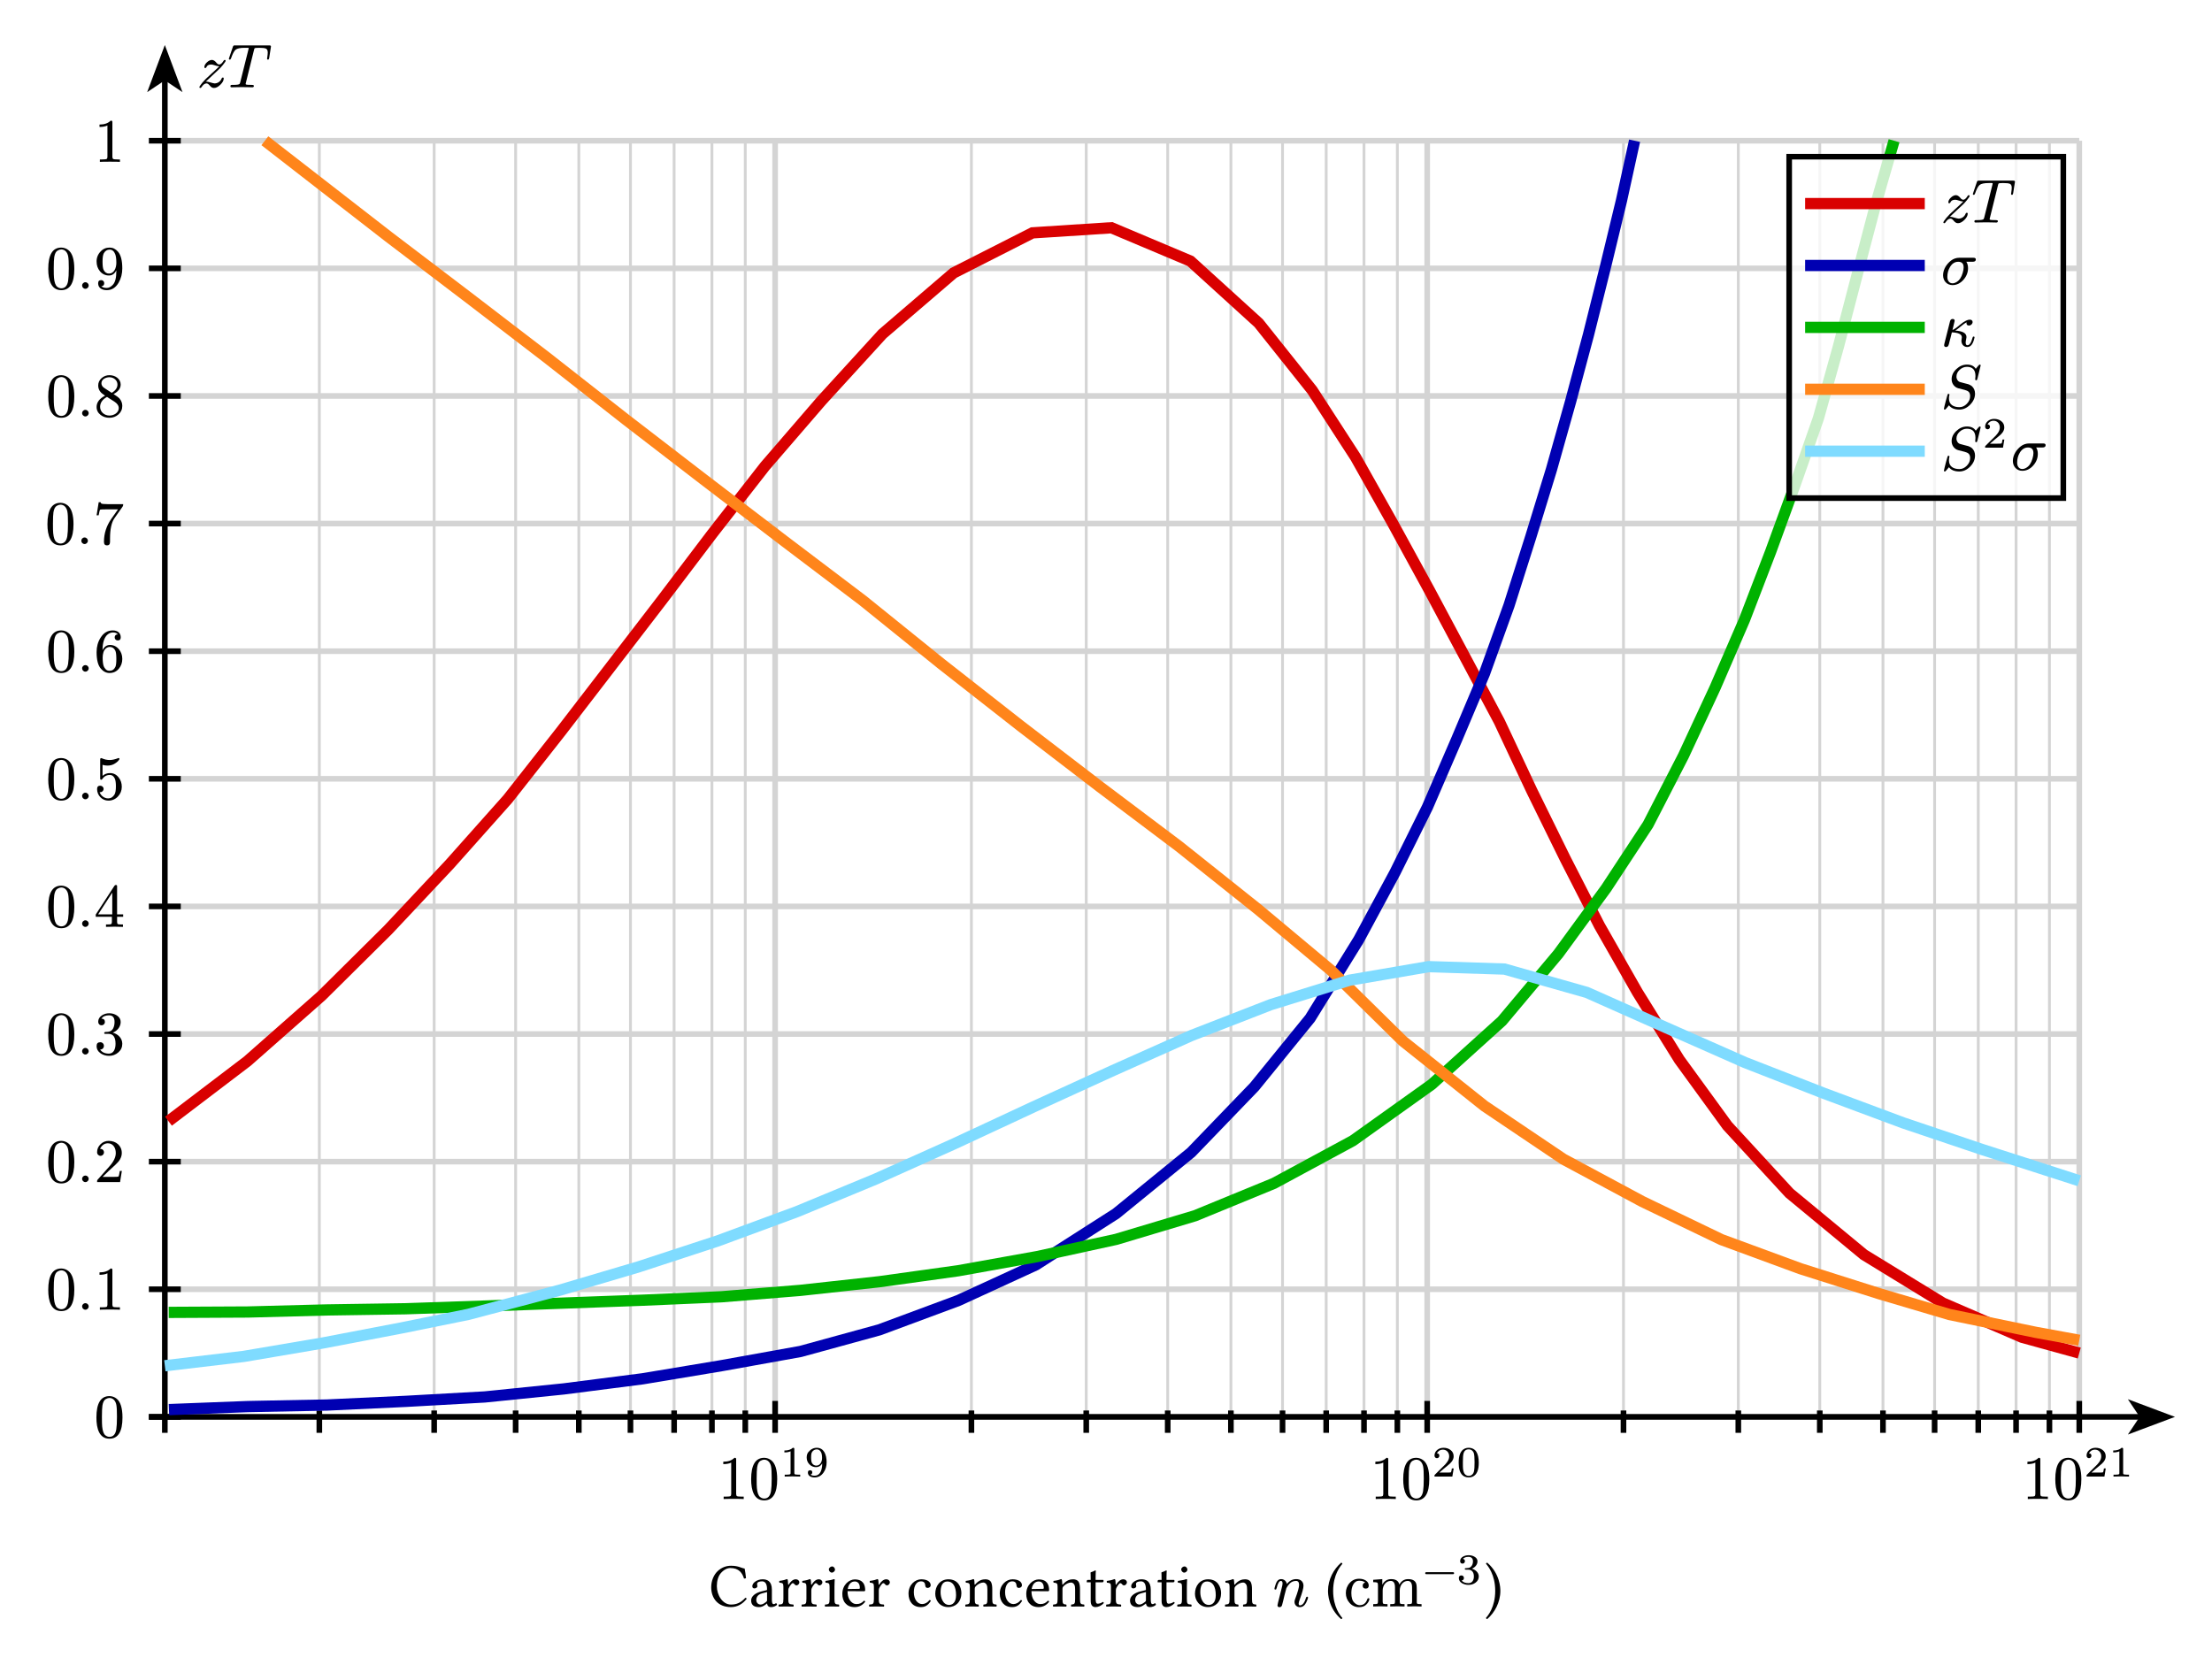
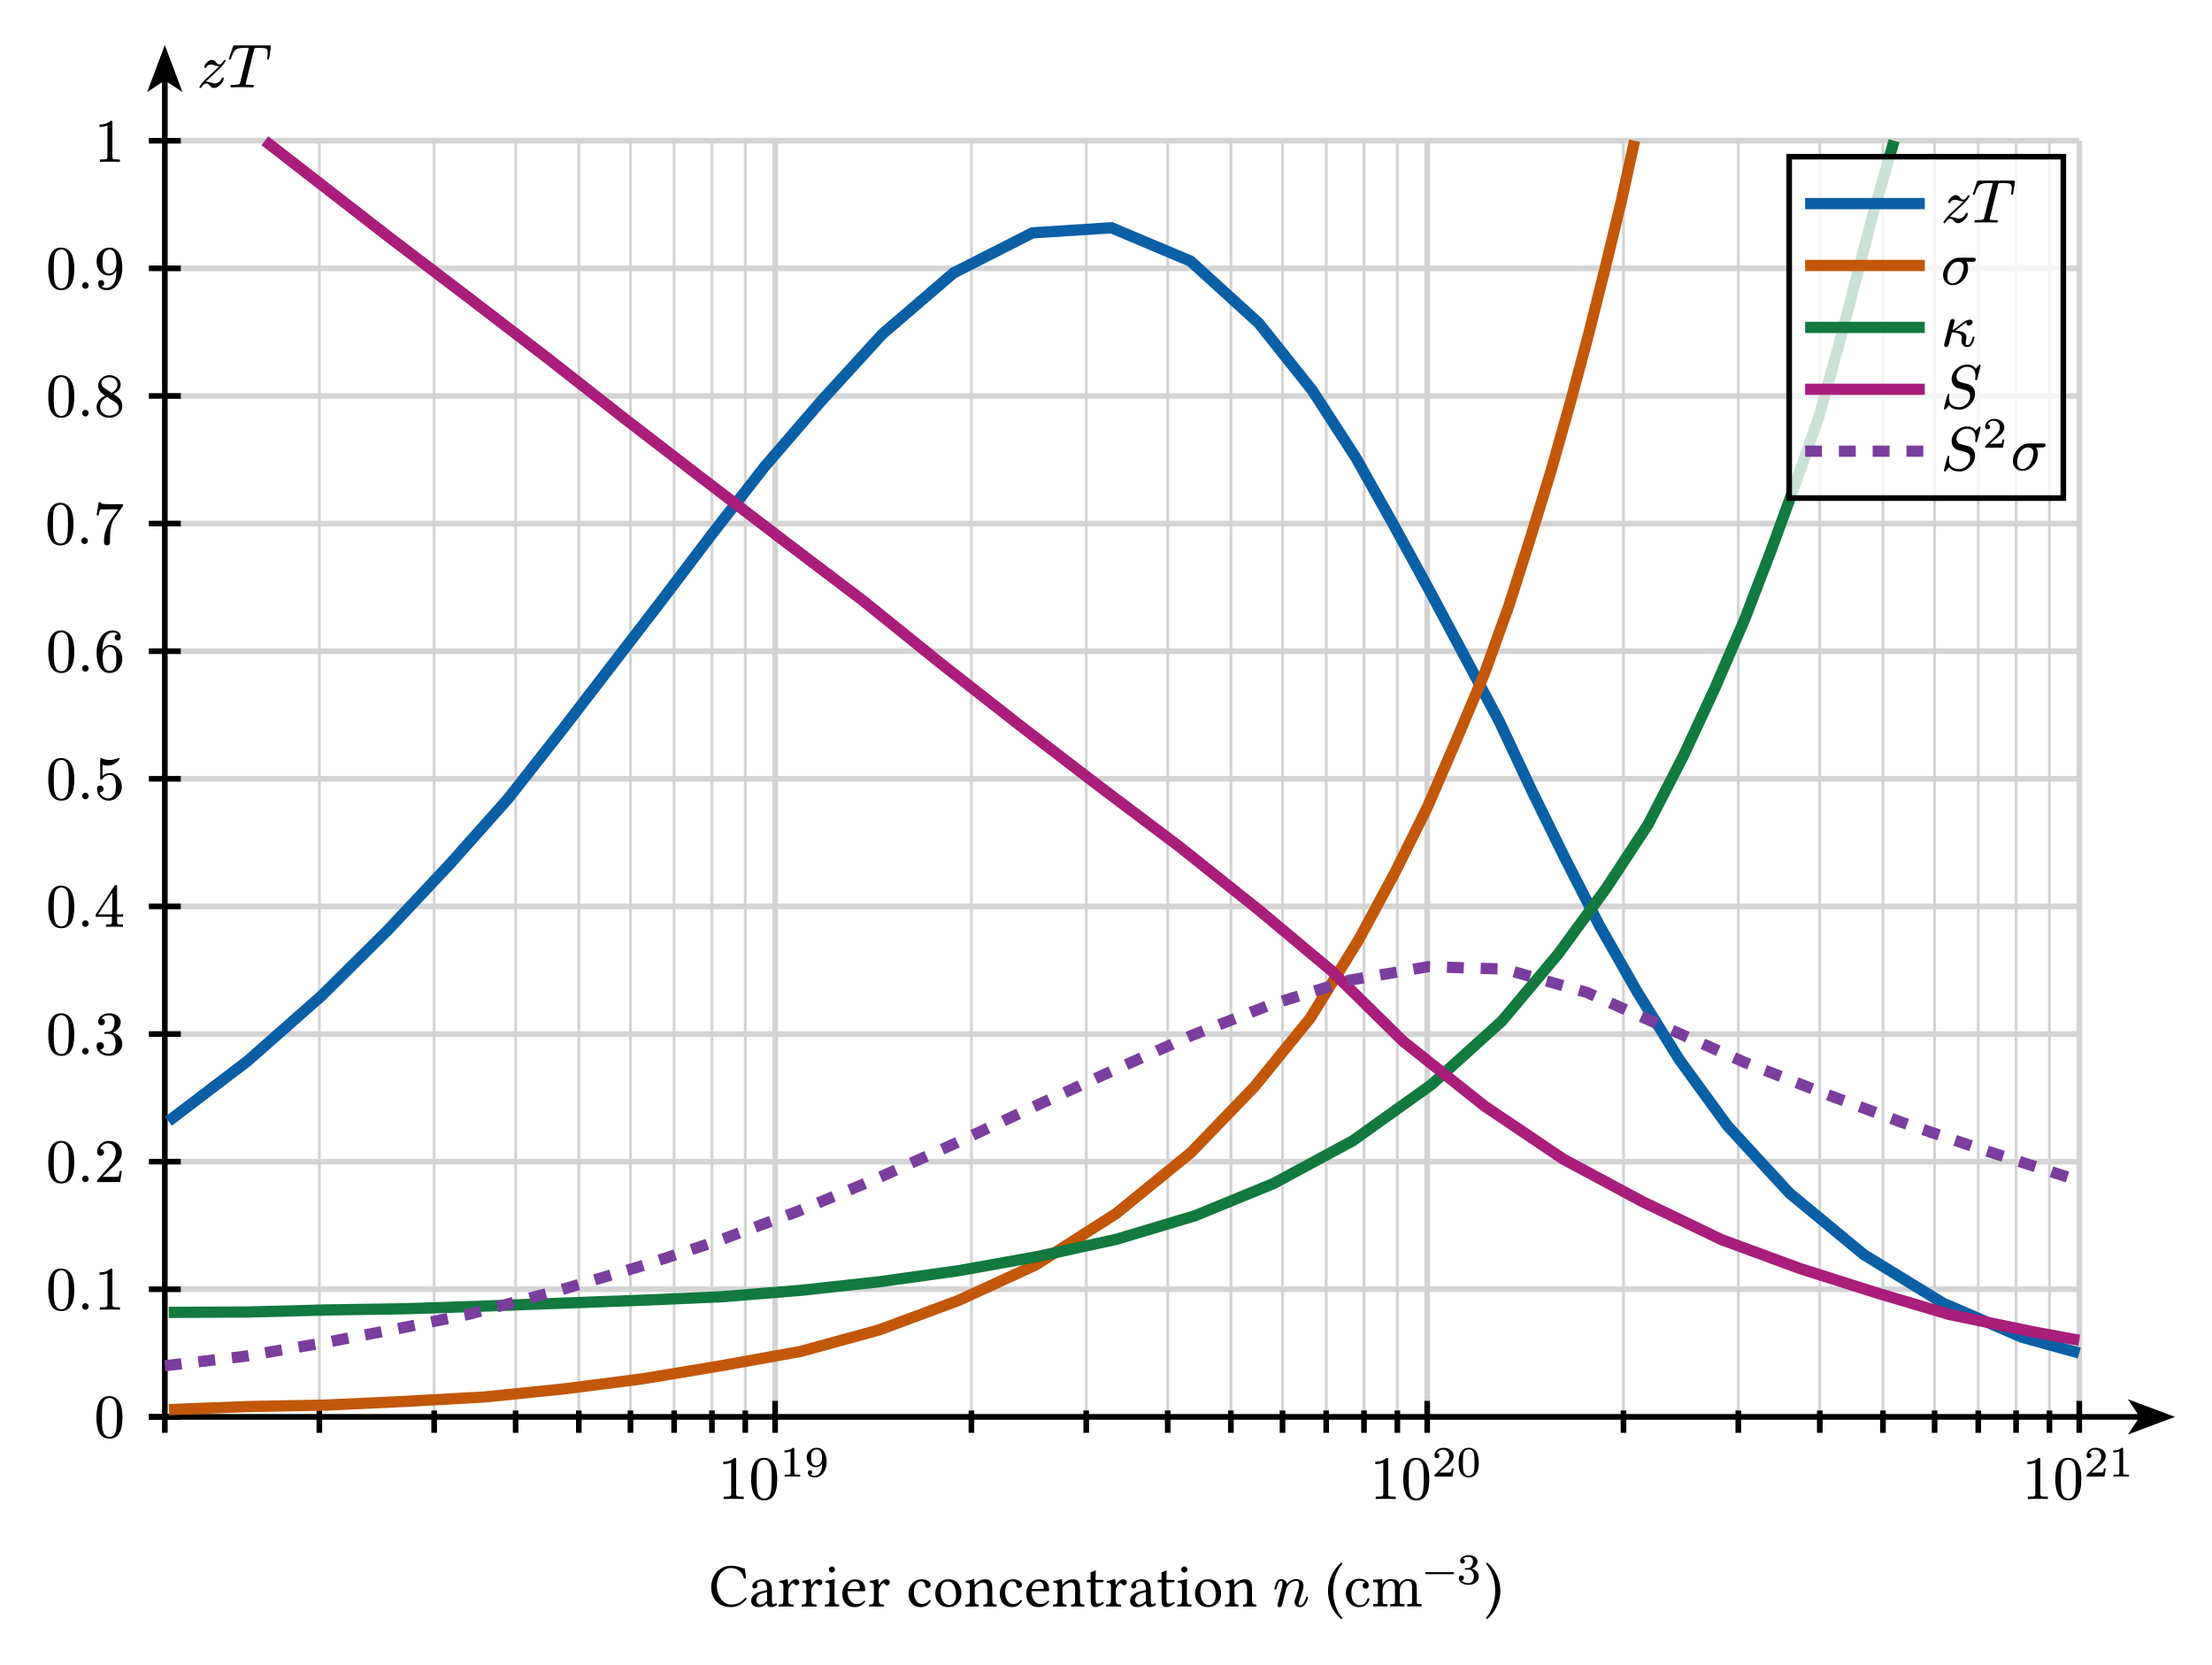
<svg xmlns="http://www.w3.org/2000/svg" xmlns:xlink="http://www.w3.org/1999/xlink" width="524.039" height="394.289" viewBox="0 0 393.029 295.717">
  <path fill="none" stroke="#d4d4d4" d="M137.724 251.78V25.008m115.86 226.772V25.008M369.445 251.78V25.008" />
  <path fill="none" stroke="#d4d4d4" stroke-width=".5" d="M56.74 251.78V25.008M77.142 251.78V25.008M91.618 251.78V25.008m11.228 226.772V25.008m9.174 226.772V25.008m7.757 226.772V25.008m6.719 226.772V25.008m5.926 226.772V25.008m40.179 226.772V25.008m20.402 226.772V25.008m14.476 226.772V25.008m11.228 226.772V25.008m9.173 226.772V25.008m7.757 226.772V25.008m6.719 226.772V25.008m5.927 226.772V25.008m40.179 226.772V25.008m20.402 226.772V25.008M323.34 251.78V25.008m11.228 226.772V25.008m9.174 226.772V25.008m7.756 226.772V25.008m6.719 226.772V25.008m5.927 226.772V25.008" />
  <path fill="none" stroke="#d4d4d4" d="M29.288 251.78h340.157M29.288 229.102h340.157M29.288 206.425h340.157M29.288 183.748h340.157M29.288 161.07h340.157M29.288 138.394h340.157M29.288 115.717h340.157M29.288 93.04h340.157M29.288 70.362h340.157M29.288 47.685h340.157M29.288 25.008h340.157" />
  <path fill="none" stroke="#000" d="M26.453 251.78h354.324" />
  <path stroke="#000" d="m385.029 251.78-5.67-2.126 1.418 2.126-1.417 2.126z" />
  <path fill="none" stroke="#000" d="M137.724 254.615v-5.67" />
  <path fill="none" d="M127.534 258.866h20.379v7.755h-20.379z" />
  <use xlink:href="#a" transform="matrix(1 0 0 -1 127.534 266.38)" />
  <use xlink:href="#b" transform="matrix(1 0 0 -1 133.034 266.38)" />
  <use xlink:href="#c" transform="matrix(1 0 0 -1 138.534 262.386)" />
  <use xlink:href="#d" transform="matrix(1 0 0 -1 142.916 262.386)" />
  <path fill="none" stroke="#000" d="M253.584 254.615v-5.67" />
  <path fill="none" d="M243.395 258.866h20.379v7.755h-20.379z" />
  <use xlink:href="#a" transform="matrix(1 0 0 -1 243.395 266.38)" />
  <use xlink:href="#b" transform="matrix(1 0 0 -1 248.895 266.38)" />
  <use xlink:href="#e" transform="matrix(1 0 0 -1 254.395 262.386)" />
  <use xlink:href="#f" transform="matrix(1 0 0 -1 258.776 262.386)" />
  <path fill="none" stroke="#000" d="M369.445 254.615v-5.67" />
  <path fill="none" d="M359.256 258.866h20.378v7.755h-20.378z" />
  <use xlink:href="#a" transform="matrix(1 0 0 -1 359.256 266.38)" />
  <use xlink:href="#b" transform="matrix(1 0 0 -1 364.756 266.38)" />
  <use xlink:href="#e" transform="matrix(1 0 0 -1 370.256 262.386)" />
  <use xlink:href="#c" transform="matrix(1 0 0 -1 374.637 262.386)" />
  <path fill="none" stroke="#000" d="M56.74 254.614v-3.968m20.402 3.968v-3.968m14.476 3.968v-3.968m11.228 3.968v-3.968m9.174 3.968v-3.968m7.757 3.968v-3.968m6.719 3.968v-3.968m5.926 3.968v-3.968m40.179 3.968v-3.968m20.402 3.968v-3.968m14.476 3.968v-3.968m11.228 3.968v-3.968m9.173 3.968v-3.968m7.757 3.968v-3.968m6.719 3.968v-3.968m5.927 3.968v-3.968m40.179 3.968v-3.968m20.402 3.968v-3.968m14.476 3.968v-3.968m11.228 3.968v-3.968m9.174 3.968v-3.968m7.756 3.968v-3.968m6.719 3.968v-3.968m5.927 3.968v-3.968m-334.856 3.968V13.676" />
  <path stroke="#000" d="m29.288 9.424-2.126 5.67 2.126-1.418 2.126 1.417z" />
  <path fill="none" stroke="#000" d="M26.453 251.78h5.67" />
  <path fill="none" d="M16.701 247.902h5.5v7.755h-5.5z" />
  <use xlink:href="#b" transform="matrix(1 0 0 -1 16.701 255.415)" />
  <path fill="none" stroke="#000" d="M26.453 229.102h5.67" />
  <path fill="none" d="M8.143 225.225h14.058v7.755H8.143z" />
  <use xlink:href="#b" transform="matrix(1 0 0 -1 8.143 232.738)" />
  <use xlink:href="#g" transform="matrix(1 0 0 -1 13.643 232.738)" />
  <use xlink:href="#a" transform="matrix(1 0 0 -1 16.701 232.738)" />
  <path fill="none" stroke="#000" d="M26.453 206.425h5.67" />
  <path fill="none" d="M8.143 202.548h14.058v7.755H8.143z" />
  <use xlink:href="#b" transform="matrix(1 0 0 -1 8.143 210.06)" />
  <use xlink:href="#g" transform="matrix(1 0 0 -1 13.643 210.06)" />
  <use xlink:href="#h" transform="matrix(1 0 0 -1 16.701 210.06)" />
  <path fill="none" stroke="#000" d="M26.453 183.748h5.67" />
  <path fill="none" d="M8.143 179.87h14.058v7.756H8.143z" />
  <use xlink:href="#b" transform="matrix(1 0 0 -1 8.143 187.384)" />
  <use xlink:href="#g" transform="matrix(1 0 0 -1 13.643 187.384)" />
  <use xlink:href="#i" transform="matrix(1 0 0 -1 16.701 187.384)" />
  <path fill="none" stroke="#000" d="M26.453 161.07h5.67" />
  <path fill="none" d="M8.143 157.193h14.058v7.755H8.143z" />
  <use xlink:href="#b" transform="matrix(1 0 0 -1 8.143 164.706)" />
  <use xlink:href="#g" transform="matrix(1 0 0 -1 13.643 164.706)" />
  <use xlink:href="#j" transform="matrix(1 0 0 -1 16.701 164.706)" />
  <path fill="none" stroke="#000" d="M26.453 138.394h5.67" />
  <path fill="none" d="M8.143 134.516h14.058v7.755H8.143z" />
  <use xlink:href="#b" transform="matrix(1 0 0 -1 8.143 142.03)" />
  <use xlink:href="#g" transform="matrix(1 0 0 -1 13.643 142.03)" />
  <use xlink:href="#k" transform="matrix(1 0 0 -1 16.701 142.03)" />
  <path fill="none" stroke="#000" d="M26.453 115.717h5.67" />
  <path fill="none" d="M8.143 111.839h14.058v7.755H8.143z" />
  <use xlink:href="#b" transform="matrix(1 0 0 -1 8.143 119.352)" />
  <use xlink:href="#g" transform="matrix(1 0 0 -1 13.643 119.352)" />
  <use xlink:href="#l" transform="matrix(1 0 0 -1 16.701 119.352)" />
  <path fill="none" stroke="#000" d="M26.453 93.04h5.67" />
  <path fill="none" d="M8 89.162h14.201v7.755H8z" />
  <use xlink:href="#b" transform="matrix(1 0 0 -1 8 96.675)" />
  <use xlink:href="#g" transform="matrix(1 0 0 -1 13.5 96.675)" />
  <use xlink:href="#m" transform="matrix(1 0 0 -1 16.558 96.675)" />
  <path fill="none" stroke="#000" d="M26.453 70.362h5.67" />
  <path fill="none" d="M8.143 66.485h14.058v7.755H8.143z" />
  <use xlink:href="#b" transform="matrix(1 0 0 -1 8.143 73.998)" />
  <use xlink:href="#g" transform="matrix(1 0 0 -1 13.643 73.998)" />
  <use xlink:href="#n" transform="matrix(1 0 0 -1 16.701 73.998)" />
  <path fill="none" stroke="#000" d="M26.453 47.685h5.67" />
  <path fill="none" d="M8.143 43.808h14.058v7.755H8.143z" />
  <use xlink:href="#b" transform="matrix(1 0 0 -1 8.143 51.32)" />
  <use xlink:href="#g" transform="matrix(1 0 0 -1 13.643 51.32)" />
  <use xlink:href="#o" transform="matrix(1 0 0 -1 16.701 51.32)" />
  <path fill="none" stroke="#000" d="M26.453 25.008h5.67" />
  <path fill="none" d="M16.701 21.251h5.5v7.513h-5.5z" />
  <use xlink:href="#a" transform="matrix(1 0 0 -1 16.701 28.764)" />
  <path fill="none" d="M34.957 8h13.497v7.634H34.957z" />
  <use xlink:href="#p" transform="matrix(1 0 0 -1 34.957 15.513)" />
  <use xlink:href="#q" transform="matrix(1 0 0 -1 40.402 15.513)" />
-   <path fill="none" stroke="#d90000" stroke-width="2" d="m29.935 199.237 14.012-10.659 13.194-11.633 11.804-11.702 10.987-11.701 10.296-11.565 9.472-12.042 9.055-11.77 8.923-11.61 8.924-11.77 9.329-11.95L145.967 71.2 156.8 59.34l12.634-10.84 14.011-7.12 14.033-.907 14.036 5.918 12.126 11.022 9.507 11.928 7.722 11.928 6.62 11.77 6.496 11.882 6.325 11.86 6.087 11.43 5.78 12.313 5.93 12.065 6.077 11.882 6.757 11.86 7.444 11.974 8.547 11.747 11.022 11.973 13.221 10.93 14.038 8.602 14.044 6.071 10.188 2.812" />
-   <path fill="none" stroke="#0000b2" stroke-width="2" d="m30.02 250.489 14.025-.54 14.036-.275 14.02-.652 14.033-.782 14.025-1.427 14.028-1.8 14.021-2.334 14.036-2.526 14.002-3.84 14.038-5.215 13.766-6.327 14.25-9.116 13.33-10.863 11.256-11.678 9.89-12.155 8.64-13.97 6.446-11.95 5.773-11.634 5.2-12.041 4.92-11.656 4.368-12.133 3.844-12.11 3.702-12.063 3.417-12.133 3.143-11.746 3.012-12.042 2.867-11.86 2.327-10.613" />
-   <path fill="none" stroke="#00b200" stroke-width="2" d="m29.977 233.214 14.035-.07 14.044-.366 14.027-.21 14.023-.481 14.032-.526 14.025-.513 14.027-.61 14.008-1.136 14.048-1.538 14.012-1.95 14.032-2.517 14.025-3.061 14.017-4.196 14.025-5.76 14.017-7.574 14.01-10 12.48-11.271 10.023-11.95 8.515-11.657 7.42-11.293 6.301-12.246 5.618-12.087 5.218-12.064 4.652-12.11 4.382-12.019 4.107-11.701 3.562-12.767 3.27-12.54 3.29-12.496 3.319-11.497" />
-   <path fill="none" stroke="#ff851b" stroke-width="2" d="m47.06 25.008 7.914 6.145 14.05 10.908L83.07 52.742l14.049 10.772 14.048 11.02 13.7 10.546 14.394 10.998 14.046 10.636 14.05 11.338 14.04 10.999 14.046 10.771 14.034 10.568 14.054 11.202 12.941 10.817 12.814 12.609 14.47 11.52 14.042 9.456 14.022 7.53 14.038 6.757 14.047 5.17 14.036 4.454 12.424 3.683 15.363 3.17 7.718 1.415" />
-   <path fill="none" stroke="#7fdbff" stroke-width="2" d="m29.288 242.695 14.04-1.662 14.037-2.384 14.027-2.685 11.84-2.401 16.232-4.297 14.035-4.155 14.042-4.603 14.055-5.193 14.02-5.806 14.032-6.304 14.02-6.531 14.04-6.418 14.026-6.259 14.04-5.465 14.034-4.354 14.027-2.404 13.49.431 14.619 4.15 14.138 6.282 13.959 6.168 14.06 5.488 14.05 5.238 14.047 4.74 17.247 5.556" />
+   <path fill="none" stroke="#0b5fa5" stroke-width="2" d="m29.935 199.237 14.012-10.659 13.194-11.633 11.804-11.702 10.987-11.701 10.296-11.565 9.472-12.042 9.055-11.77 8.923-11.61 8.924-11.77 9.329-11.95L145.967 71.2 156.8 59.34l12.634-10.84 14.011-7.12 14.033-.907 14.036 5.918 12.126 11.022 9.507 11.928 7.722 11.928 6.62 11.77 6.496 11.882 6.325 11.86 6.087 11.43 5.78 12.313 5.93 12.065 6.077 11.882 6.757 11.86 7.444 11.974 8.547 11.747 11.022 11.973 13.221 10.93 14.038 8.602 14.044 6.071 10.188 2.812" />
+   <path fill="none" stroke="#c2570a" stroke-width="2" d="m30.02 250.489 14.025-.54 14.036-.275 14.02-.652 14.033-.782 14.025-1.427 14.028-1.8 14.021-2.334 14.036-2.526 14.002-3.84 14.038-5.215 13.766-6.327 14.25-9.116 13.33-10.863 11.256-11.678 9.89-12.155 8.64-13.97 6.446-11.95 5.773-11.634 5.2-12.041 4.92-11.656 4.368-12.133 3.844-12.11 3.702-12.063 3.417-12.133 3.143-11.746 3.012-12.042 2.867-11.86 2.327-10.613" />
+   <path fill="none" stroke="#12793f" stroke-width="2" d="m29.977 233.214 14.035-.07 14.044-.366 14.027-.21 14.023-.481 14.032-.526 14.025-.513 14.027-.61 14.008-1.136 14.048-1.538 14.012-1.95 14.032-2.517 14.025-3.061 14.017-4.196 14.025-5.76 14.017-7.574 14.01-10 12.48-11.271 10.023-11.95 8.515-11.657 7.42-11.293 6.301-12.246 5.618-12.087 5.218-12.064 4.652-12.11 4.382-12.019 4.107-11.701 3.562-12.767 3.27-12.54 3.29-12.496 3.319-11.497" />
+   <path fill="none" stroke="#a81e7a" stroke-width="2" d="m47.06 25.008 7.914 6.145 14.05 10.908L83.07 52.742l14.049 10.772 14.048 11.02 13.7 10.546 14.394 10.998 14.046 10.636 14.05 11.338 14.04 10.999 14.046 10.771 14.034 10.568 14.054 11.202 12.941 10.817 12.814 12.609 14.47 11.52 14.042 9.456 14.022 7.53 14.038 6.757 14.047 5.17 14.036 4.454 12.424 3.683 15.363 3.17 7.718 1.415" />
+   <path fill="none" stroke="#7a3e9d" stroke-dasharray="3 3" stroke-width="2" d="m29.288 242.695 14.04-1.662 14.037-2.384 14.027-2.685 11.84-2.401 16.232-4.297 14.035-4.155 14.042-4.603 14.055-5.193 14.02-5.806 14.032-6.304 14.02-6.531 14.04-6.418 14.026-6.259 14.04-5.465 14.034-4.354 14.027-2.404 13.49.431 14.619 4.15 14.138 6.282 13.959 6.168 14.06 5.488 14.05 5.238 14.047 4.74 17.247 5.556" />
  <path fill="none" d="M125.961 277.96h141.107v9.757H125.96z" />
  <g transform="matrix(1 0 0 -1 125.961 285.473)">
    <use xlink:href="#r" />
    <use xlink:href="#s" x="7.106" />
    <use xlink:href="#t" x="12.133" />
    <use xlink:href="#t" x="16.225" />
    <use xlink:href="#u" x="20.317" />
    <use xlink:href="#v" x="23.298" />
    <use xlink:href="#t" x="28.215" />
    <use xlink:href="#w" x="35.057" />
    <use xlink:href="#x" x="39.765" />
    <use xlink:href="#y" x="45.309" />
    <use xlink:href="#w" x="51.271" />
    <use xlink:href="#v" x="55.979" />
    <use xlink:href="#y" x="60.896" />
    <use xlink:href="#z" x="66.858" />
    <use xlink:href="#t" x="70.334" />
    <use xlink:href="#s" x="74.426" />
    <use xlink:href="#z" x="79.453" />
    <use xlink:href="#u" x="82.929" />
    <use xlink:href="#x" x="85.91" />
    <use xlink:href="#y" x="91.454" />
  </g>
  <use xlink:href="#A" transform="matrix(1 0 0 -1 226.127 285.473)" />
  <use xlink:href="#B" x="2.75" transform="matrix(1 0 0 -1 232.727 285.473)" />
  <g transform="matrix(1 0 0 -1 238.755 285.473)">
    <use xlink:href="#C" />
    <use xlink:href="#D" x="4.884" />
  </g>
  <use xlink:href="#E" transform="matrix(1 0 0 -1 252.802 281.48)" />
  <use xlink:href="#F" transform="matrix(1 0 0 -1 258.793 281.48)" />
  <use xlink:href="#G" transform="matrix(1 0 0 -1 263.79 285.473)" />
  <path fill="#ffffffc8" stroke="#000" d="M317.901 27.843v60.669h48.71v-60.67z" />
-   <path fill="#bfdcf5" stroke="#d90000" stroke-width="2" d="M320.736 36.177h21.26" />
+   <path fill="#bfdcf5" stroke="#0b5fa5" stroke-width="2" d="M320.736 36.177h21.26" />
  <path fill="none" d="M344.83 30.677h13.498v11H344.83z" />
  <use xlink:href="#p" transform="matrix(1 0 0 -1 344.83 39.543)" />
  <use xlink:href="#q" transform="matrix(1 0 0 -1 350.276 39.543)" />
-   <path fill="#ffd0cd" stroke="#0000b2" stroke-width="2" d="M320.736 47.177h21.26" />
+   <path fill="#ffd0cd" stroke="#c2570a" stroke-width="2" d="M320.736 47.177h21.26" />
  <path fill="none" d="M344.83 41.677h6.546v11h-6.545z" />
  <use xlink:href="#H" transform="matrix(1 0 0 -1 344.83 50.543)" />
-   <path fill="#cbf2cf" stroke="#00b200" stroke-width="2" d="M320.736 58.177h21.26" />
+   <path fill="#cbf2cf" stroke="#12793f" stroke-width="2" d="M320.736 58.177h21.26" />
  <path fill="none" d="M344.83 52.677h6.337v11h-6.336z" />
  <use xlink:href="#I" transform="matrix(1 0 0 -1 344.83 61.543)" />
-   <path fill="#fff6bf" stroke="#ff851b" stroke-width="2" d="M320.736 69.177h21.26" />
+   <path fill="#fff6bf" stroke="#a81e7a" stroke-width="2" d="M320.736 69.177h21.26" />
  <path fill="none" d="M344.83 63.677h7.404v11h-7.403z" />
  <use xlink:href="#J" transform="matrix(1 0 0 -1 344.83 72.543)" />
-   <path fill="#bfbfbf" stroke="#7fdbff" stroke-width="2" d="M320.736 80.177h21.26" />
+   <path fill="#bfbfbf" stroke="#7a3e9d" stroke-dasharray="3 3" stroke-width="2" d="M320.736 80.177h21.26" />
  <path fill="none" d="M344.83 74.677h18.946v11H344.83z" />
  <use xlink:href="#J" transform="matrix(1 0 0 -1 344.83 83.543)" />
  <use xlink:href="#e" transform="matrix(1 0 0 -1 352.234 79.55)" />
  <use xlink:href="#H" transform="matrix(1 0 0 -1 357.23 83.543)" />
  <defs>
    <symbol id="a" overflow="visible">
      <path d="M2.959 7.326q-.677-.693-1.98-.693v-.429c.572 0 1.045.088 1.408.264V.902c0-.198-.044-.33-.143-.385S1.87.429 1.43.429h-.385V0q.413.033 1.782.033 1.37 0 1.782-.033v.429h-.385c-.451 0-.726.033-.814.088s-.143.187-.143.385v6.094c0 .264-.022.33-.308.33" />
    </symbol>
    <symbol id="b" overflow="visible">
      <path d="M2.739-.242C4.29-.242 5.06 1.012 5.06 3.52c0 1.683-.352 2.805-1.045 3.355a2.05 2.05 0 0 1-1.265.451C1.199 7.326.429 6.061.429 3.52c0-2.024.539-3.762 2.31-3.762m1.232 6.006c.077-.385.11-1.089.11-2.112 0-1.012-.044-1.76-.121-2.244Q3.745.088 2.739.088c-.253 0-.506.099-.737.286-.297.253-.473.77-.55 1.562-.033.275-.044.847-.044 1.716 0 .957.033 1.628.088 1.991.099.605.297.99.605 1.155.242.132.451.198.638.198.715 0 1.111-.583 1.232-1.232" />
    </symbol>
    <symbol id="c" overflow="visible">
      <path d="M2.333 5.113c-.331-.324-.824-.485-1.494-.485v-.34c.455 0 .817.07 1.094.201V.654c0-.1-.008-.161-.031-.192q-.058-.129-.693-.13H.893V0l1.37.03L3.644 0v.331h-.317q-.633.002-.7.131a.5.5 0 0 0-.023.192v4.212c0 .208-.031.247-.27.247" />
    </symbol>
    <symbol id="d" overflow="visible">
      <path d="M2.21 5.113c-.578 0-1.07-.254-1.494-.763-.2-.238-.3-.562-.3-.962q0-.717.485-1.217a1.6 1.6 0 0 1 1.193-.5q.695.002 1.078.662v-.038c0-.355-.03-.67-.1-.94Q2.774.155 1.817.154c-.33 0-.562.07-.708.2a.38.38 0 0 1 .3.378c0 .254-.13.385-.385.385q-.393.002-.393-.4c0-.61.547-.871 1.194-.871q.993 0 1.594.878c.362.516.539 1.124.539 1.81 0 1.385-.493 2.579-1.748 2.579m-.077-3.165a.85.85 0 0 0-.762.431c-.116.185-.17.524-.17 1.009q.002.485.062.716a.98.98 0 0 0 .955.724q.44.002.708-.424c.146-.238.223-.6.223-1.1 0-.701-.354-1.356-1.016-1.356" />
    </symbol>
    <symbol id="e" overflow="visible">
      <path d="M.916 3.265c.247 0 .432.185.432.431 0 .277-.147.424-.432.431.17.362.555.655 1.055.655.678 0 1.124-.509 1.124-1.186 0-.37-.13-.724-.4-1.07q-.196-.265-.3-.37L.57.346C.47.254.485.231.485 0h3.173l.238 1.448h-.323C3.519 1.039 3.457.8 3.388.747 3.35.724 3.111.708 2.657.708h-1.31c.516.455.994.863 1.448 1.225.347.27.593.508.747.716q.347.45.347.947.002.716-.563 1.132-.497.383-1.24.385c-.423 0-.785-.123-1.1-.37-.331-.27-.5-.608-.5-1.024 0-.262.192-.454.43-.454" />
    </symbol>
    <symbol id="f" overflow="visible">
      <path d="M3.973 2.456q-.002 1.305-.454 1.987c-.247.385-.74.67-1.332.67q-.372.002-.662-.123C.678 4.635.4 3.65.4 2.456c0-.261.016-.508.039-.747.13-1.008.6-1.863 1.748-1.863.246 0 .47.039.662.123.847.347 1.124 1.31 1.124 2.487m-.878 1.71c.085-.285.131-.817.131-1.61 0-.754-.03-1.285-.1-1.601C3.034.5 2.71.123 2.186.123a.94.94 0 0 0-.561.193c-.239.177-.385.523-.447 1.055-.023.177-.03.57-.03 1.185 0 .747.038 1.263.115 1.54q.196.74.924.74c.462 0 .8-.3.908-.67" />
    </symbol>
    <symbol id="g" overflow="visible">
      <path d="M2.112.583a.587.587 0 0 1-.583.583.587.587 0 0 1-.583-.583C.946.264 1.21 0 1.529 0s.583.264.583.583" />
    </symbol>
    <symbol id="h" overflow="visible">
      <path d="M2.607 7.326a2 2 0 0 1-1.441-.594C.759 6.336.55 5.874.55 5.313c0-.374.275-.649.616-.649a.62.62 0 0 1 .605.616.595.595 0 0 1-.616.616c-.033 0-.055 0-.077-.011.209.539.693 1.012 1.386 1.012.902 0 1.408-.781 1.408-1.727 0-.737-.374-1.529-1.122-2.365L.682.473C.539.308.55.319.55 0h4.081l.319 1.98h-.363c-.088-.561-.165-.88-.231-.979-.055-.055-.385-.077-.99-.077H1.529l1.067 1.045c.748.704 1.694 1.463 2.013 2.046q.33.577.33 1.155c0 1.298-1.012 2.156-2.332 2.156" />
    </symbol>
    <symbol id="i" overflow="visible">
      <path d="M3.333 3.883c.726.275 1.408.968 1.408 1.903 0 .473-.231.858-.682 1.155a2.46 2.46 0 0 1-1.353.385c-.495 0-.924-.132-1.309-.385-.429-.286-.649-.66-.649-1.133 0-.363.242-.616.594-.616s.594.253.594.605c0 .363-.209.561-.627.583.286.385.737.583 1.353.583.66 0 .99-.385.99-1.166 0-.462-.088-.847-.253-1.166-.297-.528-.704-.627-1.386-.627-.132-.022-.198-.077-.198-.176 0-.165.077-.165.297-.165h.473c.825 0 1.243-.583 1.243-1.76 0-.935-.341-1.749-1.177-1.749-.715 0-1.243.242-1.562.726a.636.636 0 0 1 .671.649.63.63 0 0 1-.649.649c-.429 0-.649-.22-.649-.671 0-.539.242-.968.726-1.309.429-.297.935-.44 1.496-.44a2.43 2.43 0 0 1 1.639.616c.473.407.704.913.704 1.529 0 1.034-.814 1.749-1.694 1.98" />
    </symbol>
    <symbol id="j" overflow="visible">
      <path d="M3.883 7.447c-.099 0-.187-.055-.253-.154L.308 2.189v-.396h2.871V.891c0-.198-.044-.33-.121-.385S2.772.429 2.409.429h-.275V0c.319.022.825.033 1.507.033S4.829.022 5.148 0v.429h-.275c-.363 0-.572.022-.649.077s-.121.187-.121.385v.902h1.078v.429H4.103V7.26c0 .11-.077.187-.22.187m-.638-1.364V2.222H.737Z" />
    </symbol>
    <symbol id="k" overflow="visible">
      <path d="M1.298 3.465c.055 0 .121.044.176.121.33.495.781.737 1.353.737.385 0 .682-.22.88-.671.121-.297.187-.748.187-1.353 0-.693-.088-1.177-.253-1.463C3.366.385 2.992.154 2.519.154c-.737 0-1.32.528-1.518 1.1.033-.011.055 0 .099 0 .33 0 .605.253.605.583 0 .341-.275.572-.605.572-.385 0-.55-.209-.55-.616 0-1.1.891-2.035 1.991-2.035a2.27 2.27 0 0 1 1.705.726c.462.484.693 1.067.693 1.738 0 .638-.187 1.188-.561 1.661-.407.517-.913.77-1.529.77-.517 0-.968-.165-1.331-.495v1.958c.297-.088.583-.132.88-.132.506 0 .946.121 1.32.374.341.209.572.418.704.616.066.088.099.154.099.187q0 .165-.165.165c-.605-.231-1.122-.352-1.54-.352a3.3 3.3 0 0 0-1.419.308.4.4 0 0 1-.143.033c-.099 0-.154-.099-.154-.308V3.795c0-.231 0-.33.198-.33" />
    </symbol>
    <symbol id="l" overflow="visible">
      <path d="M4.213 5.544c.363 0 .539.187.539.561 0 .792-.594 1.221-1.408 1.221-.913 0-1.639-.429-2.178-1.298C.693 5.28.462 4.433.462 3.476c0-1.397.253-2.376.77-2.959.44-.506.946-.759 1.529-.759q1.007 0 1.65.759c.407.484.616 1.067.616 1.738q0 1.007-.594 1.716c-.418.506-.957.77-1.606.77-.572 0-1.012-.319-1.309-.935v.066c0 1.243.308 2.299.968 2.783.286.209.583.308.88.308.396 0 .682-.11.869-.341-.374 0-.561-.209-.561-.539 0-.308.231-.539.539-.539M3.784 3.74c.121-.253.187-.748.187-1.474 0-.715-.055-1.188-.176-1.43-.22-.451-.561-.682-1.034-.682-.319 0-.561.11-.737.33-.143.176-.242.33-.286.451-.132.341-.198.858-.198 1.562 0 .308.044.605.121.891.143.517.55 1.001 1.155 1.001.429 0 .759-.22.968-.649" />
    </symbol>
    <symbol id="m" overflow="visible">
      <path d="M5.225 6.644c.077.099.11.242.11.44H2.673c-.759 0-1.188.044-1.265.143a.5.5 0 0 0-.088.209H.979L.605 5.104h.363c.11.616.198.946.264 1.001.033.033.374.055 1.023.055h2.156L3.245 4.51C2.354 3.245 1.914 1.881 1.914.396c0-.429.176-.638.539-.638s.539.209.539.638v.561c0 1.672.264 2.882.781 3.619Z" />
    </symbol>
    <symbol id="n" overflow="visible">
      <path d="M2.75 7.326a2.06 2.06 0 0 1-1.408-.528 1.7 1.7 0 0 1-.594-1.331q0-.676.495-1.221.115-.132.726-.561C.968 3.168.462 2.497.462 1.683c0-.583.242-1.056.715-1.419.44-.341.957-.506 1.562-.506a2.36 2.36 0 0 1 1.606.594c.451.396.682.913.682 1.518 0 .506-.176.957-.539 1.364-.132.143-.473.396-1.012.737.847.451 1.265 1.023 1.265 1.694 0 1.001-.957 1.661-1.991 1.661m1.419-1.661c0-.572-.341-1.067-1.023-1.474l-1.309.858c-.341.22-.517.506-.517.847 0 .66.715 1.067 1.419 1.067.759 0 1.43-.539 1.43-1.298M2.75.154c-.902 0-1.661.649-1.661 1.529q0 1.106 1.221 1.782l1.298-.825c.528-.341.792-.726.792-1.166 0-.792-.825-1.32-1.65-1.32" />
    </symbol>
    <symbol id="o" overflow="visible">
      <path d="M1.276 1.54c-.363 0-.539-.187-.539-.561 0-.825.671-1.221 1.54-1.221.88 0 1.584.44 2.101 1.331.429.737.649 1.584.649 2.53q0 2.096-.759 2.97c-.429.495-.924.737-1.485.737-.649 0-1.188-.231-1.617-.704A2.48 2.48 0 0 1 .462 4.84q0-1.007.594-1.716a2 2 0 0 1 1.606-.759c.572 0 1.012.308 1.309.924v-.143c0-1.199-.209-2.013-.638-2.453C2.992.33 2.629.154 2.266.154c-.44 0-.759.099-.968.308.341 0 .517.198.517.539a.526.526 0 0 1-.539.539m1.397 1.166c-.429 0-.748.22-.968.66-.121.253-.187.748-.187 1.463s.077 1.199.22 1.474c.242.44.594.66 1.045.66q.677 0 .99-.825c.121-.297.198-.803.198-1.518 0-.957-.429-1.914-1.298-1.914" />
    </symbol>
    <symbol id="p" overflow="visible">
      <path d="M1.782 1.012 1.595.99c.528.517.935.891 1.21 1.144l1.056.979c.253.231.517.517.77.836.341.418.506.671.506.759 0 .099-.055.154-.165.154-.077 0-.143-.044-.198-.143-.275-.451-.528-.671-.77-.671s-.418.198-.517.33c-.264.319-.528.484-.781.484-.286 0-.583-.132-.891-.418q-.462-.429-.462-.858c0-.11.055-.165.176-.165.077 0 .143.055.187.154.121.319.418.473.869.473.154 0 .374-.055.671-.154a2.5 2.5 0 0 1 .748-.165 34 34 0 0 0-1.43-1.342l-.979-.913A10 10 0 0 1 .99.814C.649.385.473.132.473.033s.055-.154.176-.154c.066 0 .132.055.209.165.275.429.572.649.88.649.176 0 .374-.132.594-.407s.473-.407.726-.407c.374 0 .748.198 1.144.583q.594.577.594 1.122c0 .099-.055.154-.176.154q-.115 0-.198-.165a1.33 1.33 0 0 0-1.254-.88c-.264 0-1.122.319-1.386.319" />
    </symbol>
    <symbol id="q" overflow="visible">
      <path d="M3.784 6.941a1 1 0 0 0-.044-.22L2.288.913a1 1 0 0 0-.121-.308C2.068.484 1.694.429 1.034.429.693.429.539.462.539.176.539.055.616 0 .759 0c.561 0 1.353.044 1.826.033l.902-.011c.154 0 .759-.022.946-.022s.275.088.275.264c0 .11-.132.165-.407.165-.572 0-.902.022-1.001.077-.033.022-.055.066-.055.132L4.73 6.633c.033.154.066.253.099.286q.066.099.792.099c.605 0 1.023-.044 1.232-.143s.319-.33.319-.704c0-.198-.033-.484-.088-.858a1 1 0 0 1-.033-.209c0-.121.055-.187.176-.187.099 0 .165.099.198.286l.297 1.892a1 1 0 0 1 .022.187c0 .11-.11.165-.341.165H1.375c-.286 0-.308-.033-.396-.242L.33 5.291a4 4 0 0 1-.066-.209c0-.11.055-.165.176-.165.088 0 .165.088.22.253.275.803.55 1.298.803 1.507.286.231.836.341 1.639.341h.429c.121 0 .253.011.253-.077" />
    </symbol>
    <symbol id="r" overflow="visible">
      <path d="M3.927-.11c1.067 0 2.046.506 2.794 1.485-.055.099-.132.165-.253.165C5.687.682 4.939.341 3.916.341c-1.485 0-2.508 1.672-2.508 3.278 0 .946.253 1.738.649 2.233.55.671 1.188.979 1.76.979 1.518 0 2.123-.902 2.409-1.848.132-.044.242-.011.363.055-.055.572-.132 1.1-.242 1.705-.561.055-1.056.495-2.409.495-.935 0-1.716-.341-2.365-.935C.847 5.632.407 4.554.407 3.41c0-1.914 1.155-3.52 3.52-3.52" />
    </symbol>
    <symbol id="s" overflow="visible">
      <path d="M3.223.528c.066-.341.187-.638.737-.638.418 0 .814.187 1.045.407-.022.132-.066.231-.187.297-.077-.066-.264-.176-.407-.176-.319 0-.33.429-.33.935V2.97c0 1.562-.858 1.859-1.661 1.859-.902 0-1.815-.594-1.815-1.221 0-.264.132-.396.385-.396.319 0 .517.231.517.374a.5.5 0 0 1-.033.198.8.8 0 0 0-.022.22c0 .341.462.462.88.462.374 0 .891-.187.891-1.43 0-.077-.033-.121-.066-.132l-.946-.231C1.155 2.409.396 1.826.396 1.078c0-.902.616-1.188 1.386-1.188.385 0 .715.088 1.199.462l.22.176Zm0 2.035V1.111c0-.143-.066-.22-.154-.286-.286-.231-.66-.484-.968-.484-.55 0-.792.44-.792.781 0 .495.231 1.001 1.045 1.21Z" />
    </symbol>
    <symbol id="t" overflow="visible">
      <path d="M1.936 3.938c-.022.44-.033.726-.088.836-.022.055-.044.088-.132.088-.308-.121-.594-.22-1.353-.319-.022-.066 0-.242.022-.308.594-.055.715-.11.715-.748V1.342C1.1.429.968.385.286.341.22.275.22.044.286-.022.671-.011 1.1 0 1.54 0s.946-.011 1.331-.022c.066.066.066.297 0 .363-.77.055-.902.088-.902 1.001v1.529c0 .286.132.539.264.737.121.176.374.539.506.539a.32.32 0 0 0 .286-.143c.077-.11.209-.253.396-.253.264 0 .517.275.517.55 0 .209-.198.528-.66.528-.517 0-.968-.484-1.221-.913-.066-.121-.121-.033-.121.022" />
    </symbol>
    <symbol id="u" overflow="visible">
      <path d="M1.991 1.342v2.189c0 .55.044 1.254.044 1.254 0 .044-.055.077-.143.077-.308-.121-.748-.22-1.507-.319-.022-.066 0-.242.022-.308.605-.055.715-.121.715-.748V1.342C1.122.429 1.001.396.33.341.264.275.264.044.33-.022.693-.011 1.122 0 1.562 0s.858-.011 1.221-.022c.066.066.066.297 0 .363-.671.044-.792.088-.792 1.001M.99 6.589c0-.286.264-.572.528-.572.308 0 .572.297.572.528 0 .264-.231.572-.528.572-.264 0-.572-.264-.572-.528" />
    </symbol>
    <symbol id="v" overflow="visible">
      <path d="M4.246 1.023C3.839.605 3.52.429 2.882.429c-.396 0-.858.231-1.199.792-.22.363-.352.869-.352 1.507l2.926-.022c.132 0 .209.066.209.187 0 .924-.33 1.914-1.859 1.914-.957 0-2.2-.913-2.2-2.585 0-.616.154-1.21.517-1.628.374-.44.891-.704 1.683-.704.836 0 1.43.385 1.87.957-.033.11-.099.165-.231.176M1.364 3.102c.209 1.243.979 1.342 1.243 1.342.418 0 .913-.231.913-1.155 0-.099-.044-.154-.165-.154Z" />
    </symbol>
    <symbol id="w" overflow="visible">
      <path d="M4.378 1.001c-.044.099-.132.143-.231.154C3.773.671 3.3.429 2.827.429c-.803 0-1.474.814-1.474 2.101 0 1.21.528 1.936 1.254 1.936.649 0 .737-.385.781-.77.033-.297.187-.396.418-.396s.539.143.539.484c0 .605-.627 1.045-1.683 1.045-1.089 0-2.255-.979-2.255-2.541C.407.869 1.199-.11 2.585-.11c.66 0 1.243.209 1.793 1.111" />
    </symbol>
    <symbol id="x" overflow="visible">
      <path d="M.451 2.255c0-1.122.748-2.365 2.31-2.365.704 0 1.243.253 1.617.616.495.484.715 1.177.715 1.848 0 1.144-.627 2.475-2.31 2.475-.726 0-1.32-.297-1.727-.77C.66 3.586.451 2.948.451 2.255m2.167 2.189c.946 0 1.529-.858 1.529-2.442C4.147.616 3.432.275 2.915.275c-1.144 0-1.518 1.386-1.518 2.233 0 .957.231 1.936 1.221 1.936" />
    </symbol>
    <symbol id="y" overflow="visible">
      <path d="M2.024 3.938c-.066-.077-.132-.099-.132 0-.011.297-.033.726-.088.836-.022.055-.044.088-.132.088-.308-.121-.594-.22-1.353-.319-.022-.066 0-.242.022-.308.594-.055.715-.11.715-.748V1.342C1.056.44.946.396.286.341.22.275.22.044.286-.022a30 30 0 0 0 2.31 0c.066.066.066.297 0 .363-.561.055-.671.099-.671 1.001v1.804c0 .231.099.363.187.462.418.407.913.649 1.342.649.22 0 .451-.143.583-.396.11-.22.132-.517.132-.847V1.342c0-.902-.11-.946-.682-1.001-.055-.066-.055-.297 0-.363.33.011.682.022 1.122.022s.836-.011 1.166-.022c.055.066.055.297 0 .363-.616.055-.737.099-.737 1.001v1.639c0 .605-.044 1.133-.297 1.474-.187.242-.528.374-.913.374-.539 0-1.155-.143-1.804-.891" />
    </symbol>
    <symbol id="z" overflow="visible">
      <path d="M.473 4.719c-.154 0-.198-.132-.198-.22v-.143c0-.055.011-.066.055-.066h.649V.979c0-.781.341-1.089.847-1.089s1.056.242 1.485.726c-.022.11-.088.176-.198.187a1.5 1.5 0 0 0-.902-.308c-.297 0-.363.33-.363 1.012V4.29h1.144c.11 0 .264.044.264.143v.22c0 .044-.033.066-.088.066h-1.32v.429c0 .715.044 1.155.044 1.155 0 .066-.033.099-.088.099a.7.7 0 0 1-.242-.099 1.4 1.4 0 0 0-.374-.154c-.132-.044-.242-.077-.242-.154 0-.132.033-.055.033-1.276Z" />
    </symbol>
    <symbol id="A" overflow="visible">
      <path d="M5.907 1.507C5.654.638 5.291.198 4.84.198c-.143 0-.22.11-.22.319 0 .154.066.407.198.748.44 1.199.66 1.991.66 2.398 0 .77-.517 1.199-1.287 1.199-.649 0-1.21-.286-1.661-.869-.088.484-.473.869-1.034.869-.616 0-.858-.572-1.012-1.067-.11-.352-.165-.561-.165-.638 0-.099.055-.154.176-.154.055 0 .088.011.121.033a.8.8 0 0 1 .099.253c.198.836.451 1.254.748 1.254q.297 0 .297-.462c0-.143-.055-.44-.176-.891L.957.693A5 5 0 0 1 .858.209q0-.33.363-.33c.209 0 .363.11.44.33.022.055.088.33.209.803l.231.979.33 1.254c.121.253.308.506.539.77q.478.528 1.188.528c.363 0 .539-.242.539-.715 0-.418-.231-1.254-.704-2.508a1.4 1.4 0 0 1-.11-.506c0-.539.407-.935.935-.935.484 0 .869.275 1.144.825.209.44.319.737.319.88 0 .099-.055.154-.176.154-.033 0-.198-.099-.198-.231" />
    </symbol>
    <symbol id="B" overflow="visible">
      <path d="M.484 2.772c0-.495.044-3.036 2.332-5.016.11.022.198.099.231.187-.363.418-1.65 1.936-1.65 4.829s1.298 4.411 1.65 4.807c-.033.11-.11.187-.231.198C1.507 6.655.484 4.818.484 2.772" />
    </symbol>
    <symbol id="C" overflow="visible">
      <path d="M2.761 4.576q.693 0 1.056-.33a.53.53 0 0 1-.451-.528c0-.363.176-.539.539-.539s.539.187.539.55c0 .781-.847 1.199-1.694 1.199-.682 0-1.243-.242-1.694-.748a2.63 2.63 0 0 1-.682-1.804c0-.671.231-1.265.682-1.76a2.16 2.16 0 0 1 1.672-.737c.55 0 .979.154 1.287.473.253.253.418.506.506.77a.7.7 0 0 1 .044.209c0 .099-.066.143-.187.143-.088 0-.143-.044-.176-.132C3.971.605 3.52.231 2.827.231c-.319 0-.627.143-.935.44-.363.341-.539.913-.539 1.727 0 1.1.418 2.178 1.408 2.178" />
    </symbol>
    <symbol id="D" overflow="visible">
      <path d="M3.465 4.543c.506 0 .759-.385.759-1.166V.869c0-.209-.033-.341-.11-.385s-.33-.066-.737-.066V0l1.276.033L5.918 0v.418q-.61 0-.726.066c-.077.044-.121.176-.121.385v1.98c0 .88.572 1.694 1.419 1.694.517 0 .77-.385.77-1.166V.869c0-.209-.044-.341-.121-.385s-.33-.066-.737-.066V0l1.276.033L8.943 0v.418c-.352 0-.583.011-.693.044s-.154.11-.154.242v2.057c0 .517-.022.88-.055 1.089-.11.671-.605 1.012-1.474 1.012-.693 0-1.21-.319-1.562-.968-.154.649-.638.968-1.463.968-.693 0-1.221-.33-1.573-.99v.99L.352 4.741v-.418q.594 0 .726-.099c.088-.066.121-.209.121-.462V.869c0-.209-.044-.341-.121-.385Q.963.418.352.418V0l1.276.033L2.893 0v.418c-.407 0-.66.022-.737.066s-.121.176-.121.385v1.98c0 .891.583 1.694 1.43 1.694" />
    </symbol>
    <symbol id="E" overflow="visible">
      <path d="M5.36 2.102H.63c-.154 0-.2-.077-.2-.177s.046-.177.2-.177h4.73c.154 0 .2.077.2.177 0 .092-.046.177-.2.177" />
    </symbol>
    <symbol id="F" overflow="visible">
      <path d="M2.718 2.718c.516.208 1.009.662 1.009 1.317 0 .346-.185.624-.547.824q-.45.255-1.016.254-.567.002-.994-.239c-.346-.192-.523-.462-.523-.808q.002-.44.431-.44c.239 0 .416.186.416.424q-.002.359-.362.416c.223.239.554.362 1.009.362.5 0 .785-.3.785-.793q-.002-.541-.293-.886c-.215-.254-.37-.292-.816-.323-.208-.015-.346.008-.346-.146q.002-.14.223-.139h.408c.662 0 .986-.5.986-1.193C3.088.67 2.78.154 2.133.154Q1.29.152.909.624c.27.03.408.185.408.454a.437.437 0 0 1-.447.447c-.3 0-.454-.154-.454-.47 0-.393.2-.708.593-.932a2.3 2.3 0 0 1 1.14-.277q.702 0 1.231.393.578.427.578 1.109c0 .716-.624 1.208-1.24 1.37" />
    </symbol>
    <symbol id="G" overflow="visible">
      <path d="M2.794 2.772c0 .495-.044 3.036-2.332 5.016a.31.31 0 0 1-.231-.187c.363-.418 1.65-1.936 1.65-4.829S.583-1.639.231-2.035c.033-.11.11-.187.231-.198C1.771-1.111 2.794.726 2.794 2.772" />
    </symbol>
    <symbol id="H" overflow="visible">
      <path d="M5.775 4.741H3.3a2.4 2.4 0 0 1-1.474-.506C1.122 3.696.418 2.75.418 1.628c0-.99.682-1.749 1.672-1.749.737 0 1.397.319 1.958.957.539.616.803 1.298.803 2.057 0 .451-.099.825-.297 1.133h1.111c.385 0 .572.132.572.407 0 .253-.187.308-.462.308m-4.598-3.41c0 .649.154 1.243.473 1.771.374.616.858.924 1.463.924.638 0 .957-.33.957-1.001 0-.275-.055-.594-.165-.968-.22-.781-.583-1.331-1.089-1.628-.253-.154-.495-.231-.715-.231-.605 0-.924.495-.924 1.133" />
    </symbol>
    <symbol id="I" overflow="visible">
      <path d="M5.665 4.323c0 .253-.209.418-.484.418-.209 0-.429-.055-.682-.176-.319-.154-.693-.407-1.122-.77q-.841-.726-1.287-.891c.132.539.264 1.078.385 1.617 0 .231-.121.341-.352.341-.253 0-.407-.143-.473-.418L.649.473A1 1 0 0 1 .605.209c0-.22.121-.33.352-.33.44 0 .484.495.583.869l.055.22c.033.099.077.275.143.539l.242.979c1.177-.055 1.771-.341 1.771-.88 0-.121-.077-.495-.077-.616 0-.627.418-1.111 1.045-1.111s1.056.572 1.287 1.705c0 .099-.055.154-.176.154-.088 0-.154-.077-.187-.231C5.412.638 5.115.198 4.741.198c-.209 0-.308.165-.308.484 0 .143.033.341.088.594.033.165.055.286.055.363 0 .693-.66 1.078-1.991 1.155.209.132.506.352.869.66.473.396.847.671 1.144.814-.011-.055-.022-.099-.022-.154 0-.275.154-.418.451-.418.33 0 .638.297.638.627" />
    </symbol>
    <symbol id="J" overflow="visible">
      <path d="M1.463 1.727c0 .264.033.484.088.66 0 .11-.055.165-.176.165a.18.18 0 0 1-.121-.044C1.199 2.453.572.088.572-.088c0-.099.055-.154.165-.154.055 0 .132.055.231.176l.495.583C1.848.011 2.464-.242 3.3-.242c.726 0 1.364.297 1.936.88s.858 1.232.858 1.958c0 .517-.176.957-.539 1.309a2.1 2.1 0 0 1-.66.363c-.253.055-.495.121-.737.187l-.726.198c-.363.099-.638.506-.638.946 0 .473.187.88.572 1.232q.577.528 1.287.528c1.012 0 1.518-.55 1.518-1.639 0-.198-.044-.418-.044-.605v-.033c.033-.077.088-.121.176-.121.099 0 .165.088.209.253l.583 2.387c0 .099-.055.154-.165.154-.055 0-.132-.055-.231-.176l-.473-.572c-.308.495-.825.748-1.562.748-.693 0-1.32-.264-1.87-.781-.572-.528-.858-1.133-.858-1.826 0-.792.517-1.419 1.166-1.595l1.155-.297c.594-.165.968-.374.968-1.111 0-.506-.198-.957-.583-1.353S3.817.187 3.322.187c-1.078 0-1.859.473-1.859 1.54" />
    </symbol>
  </defs>
</svg>
